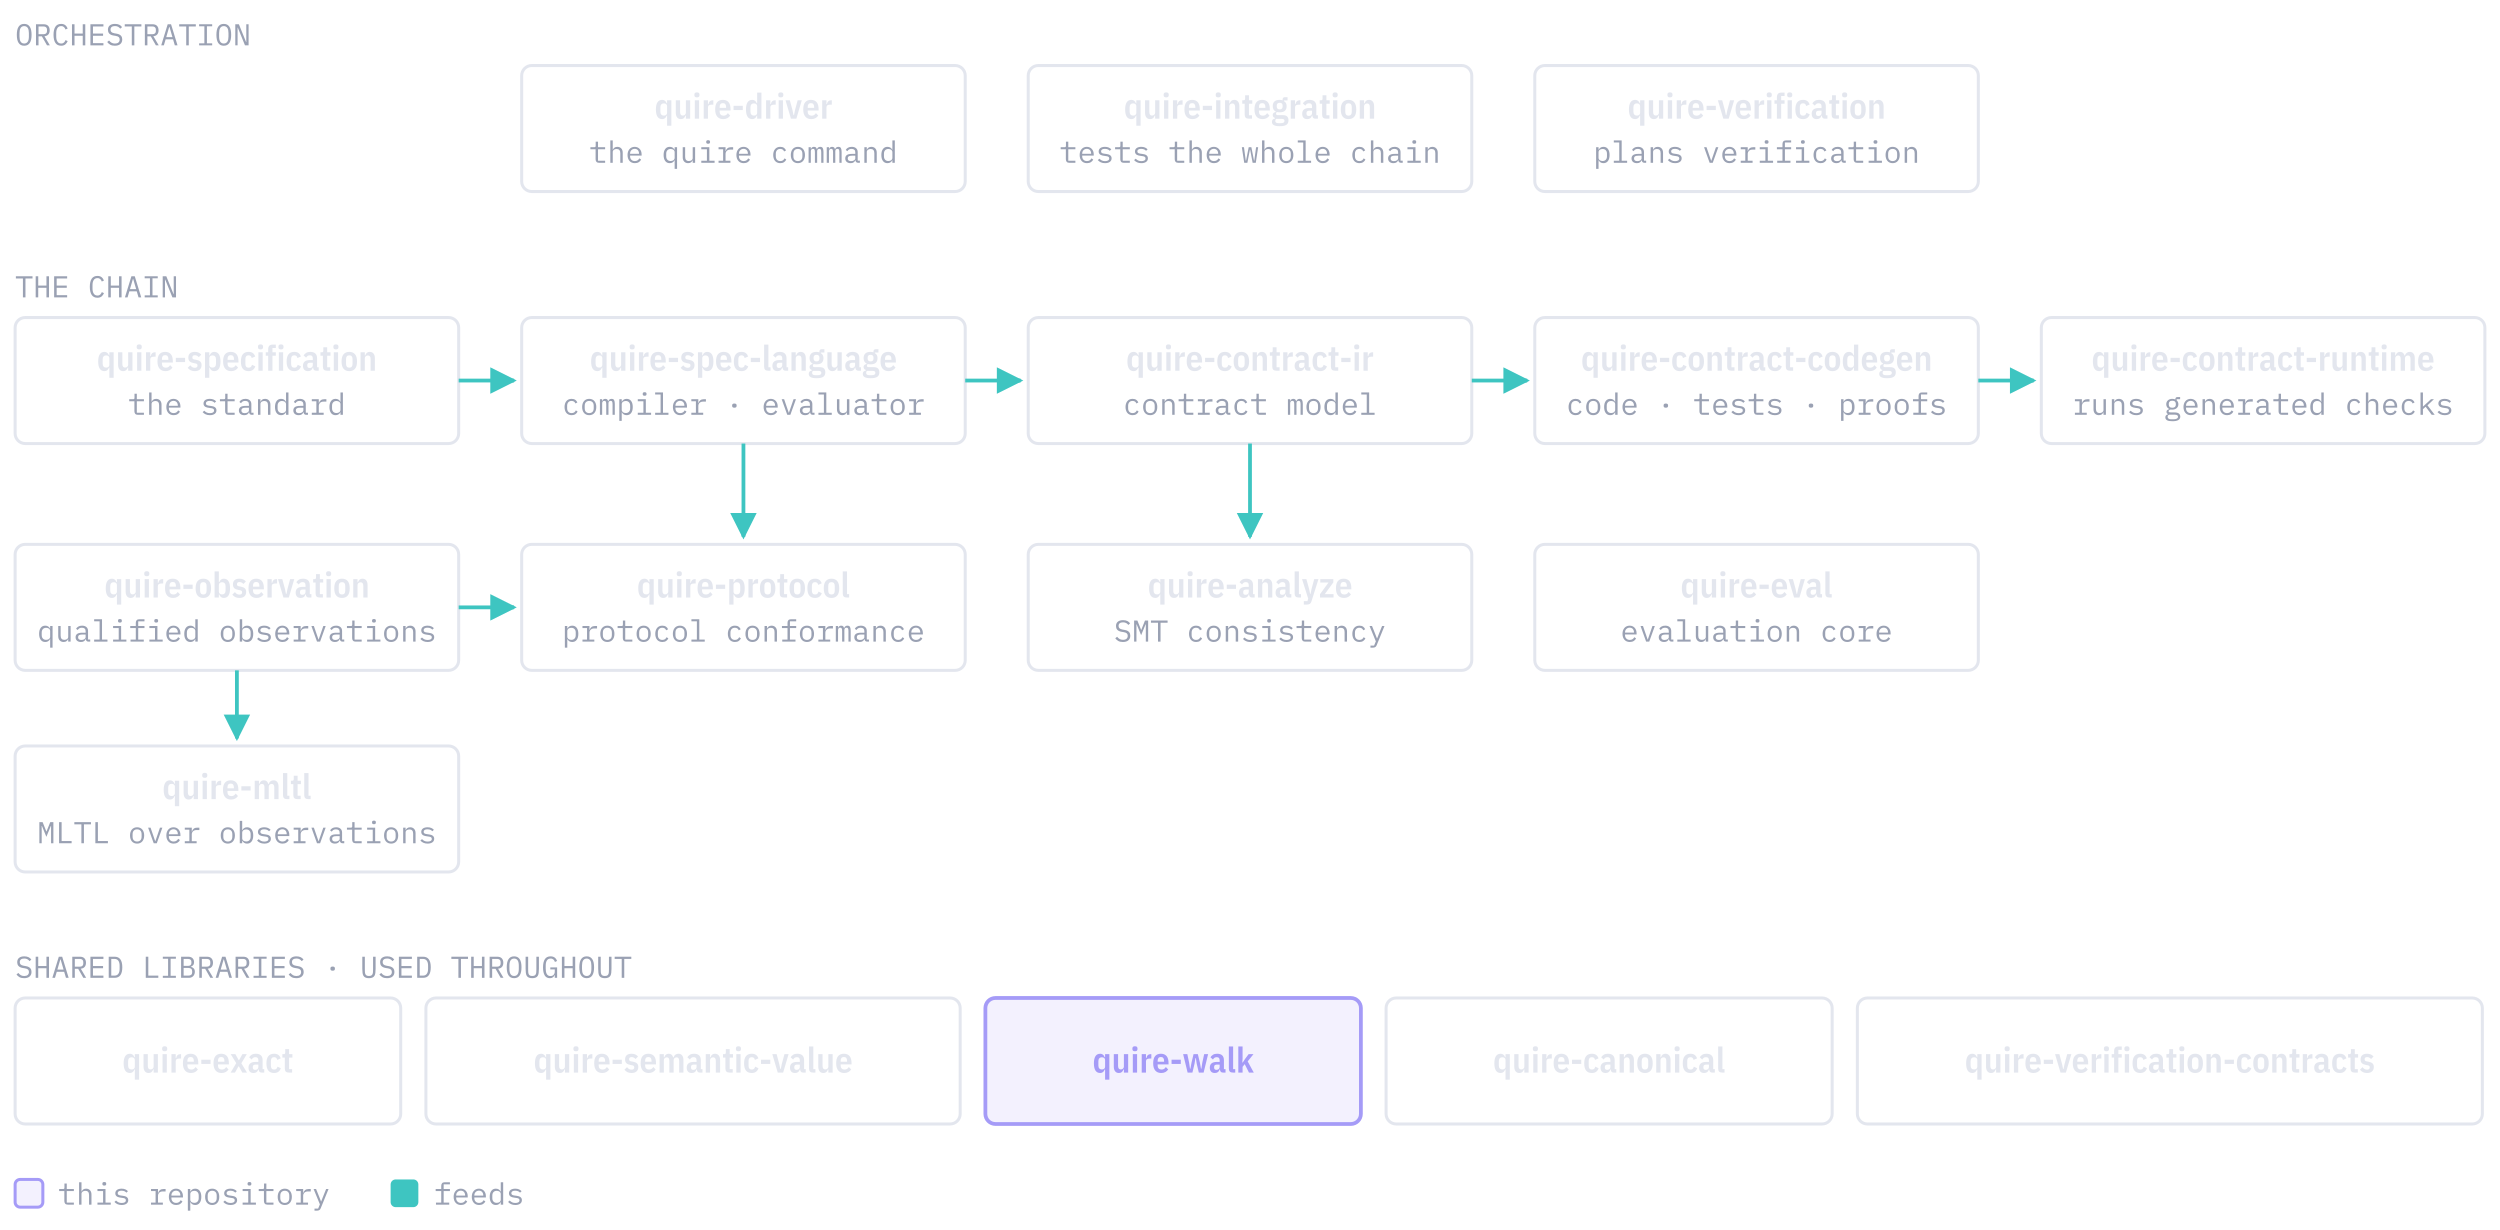
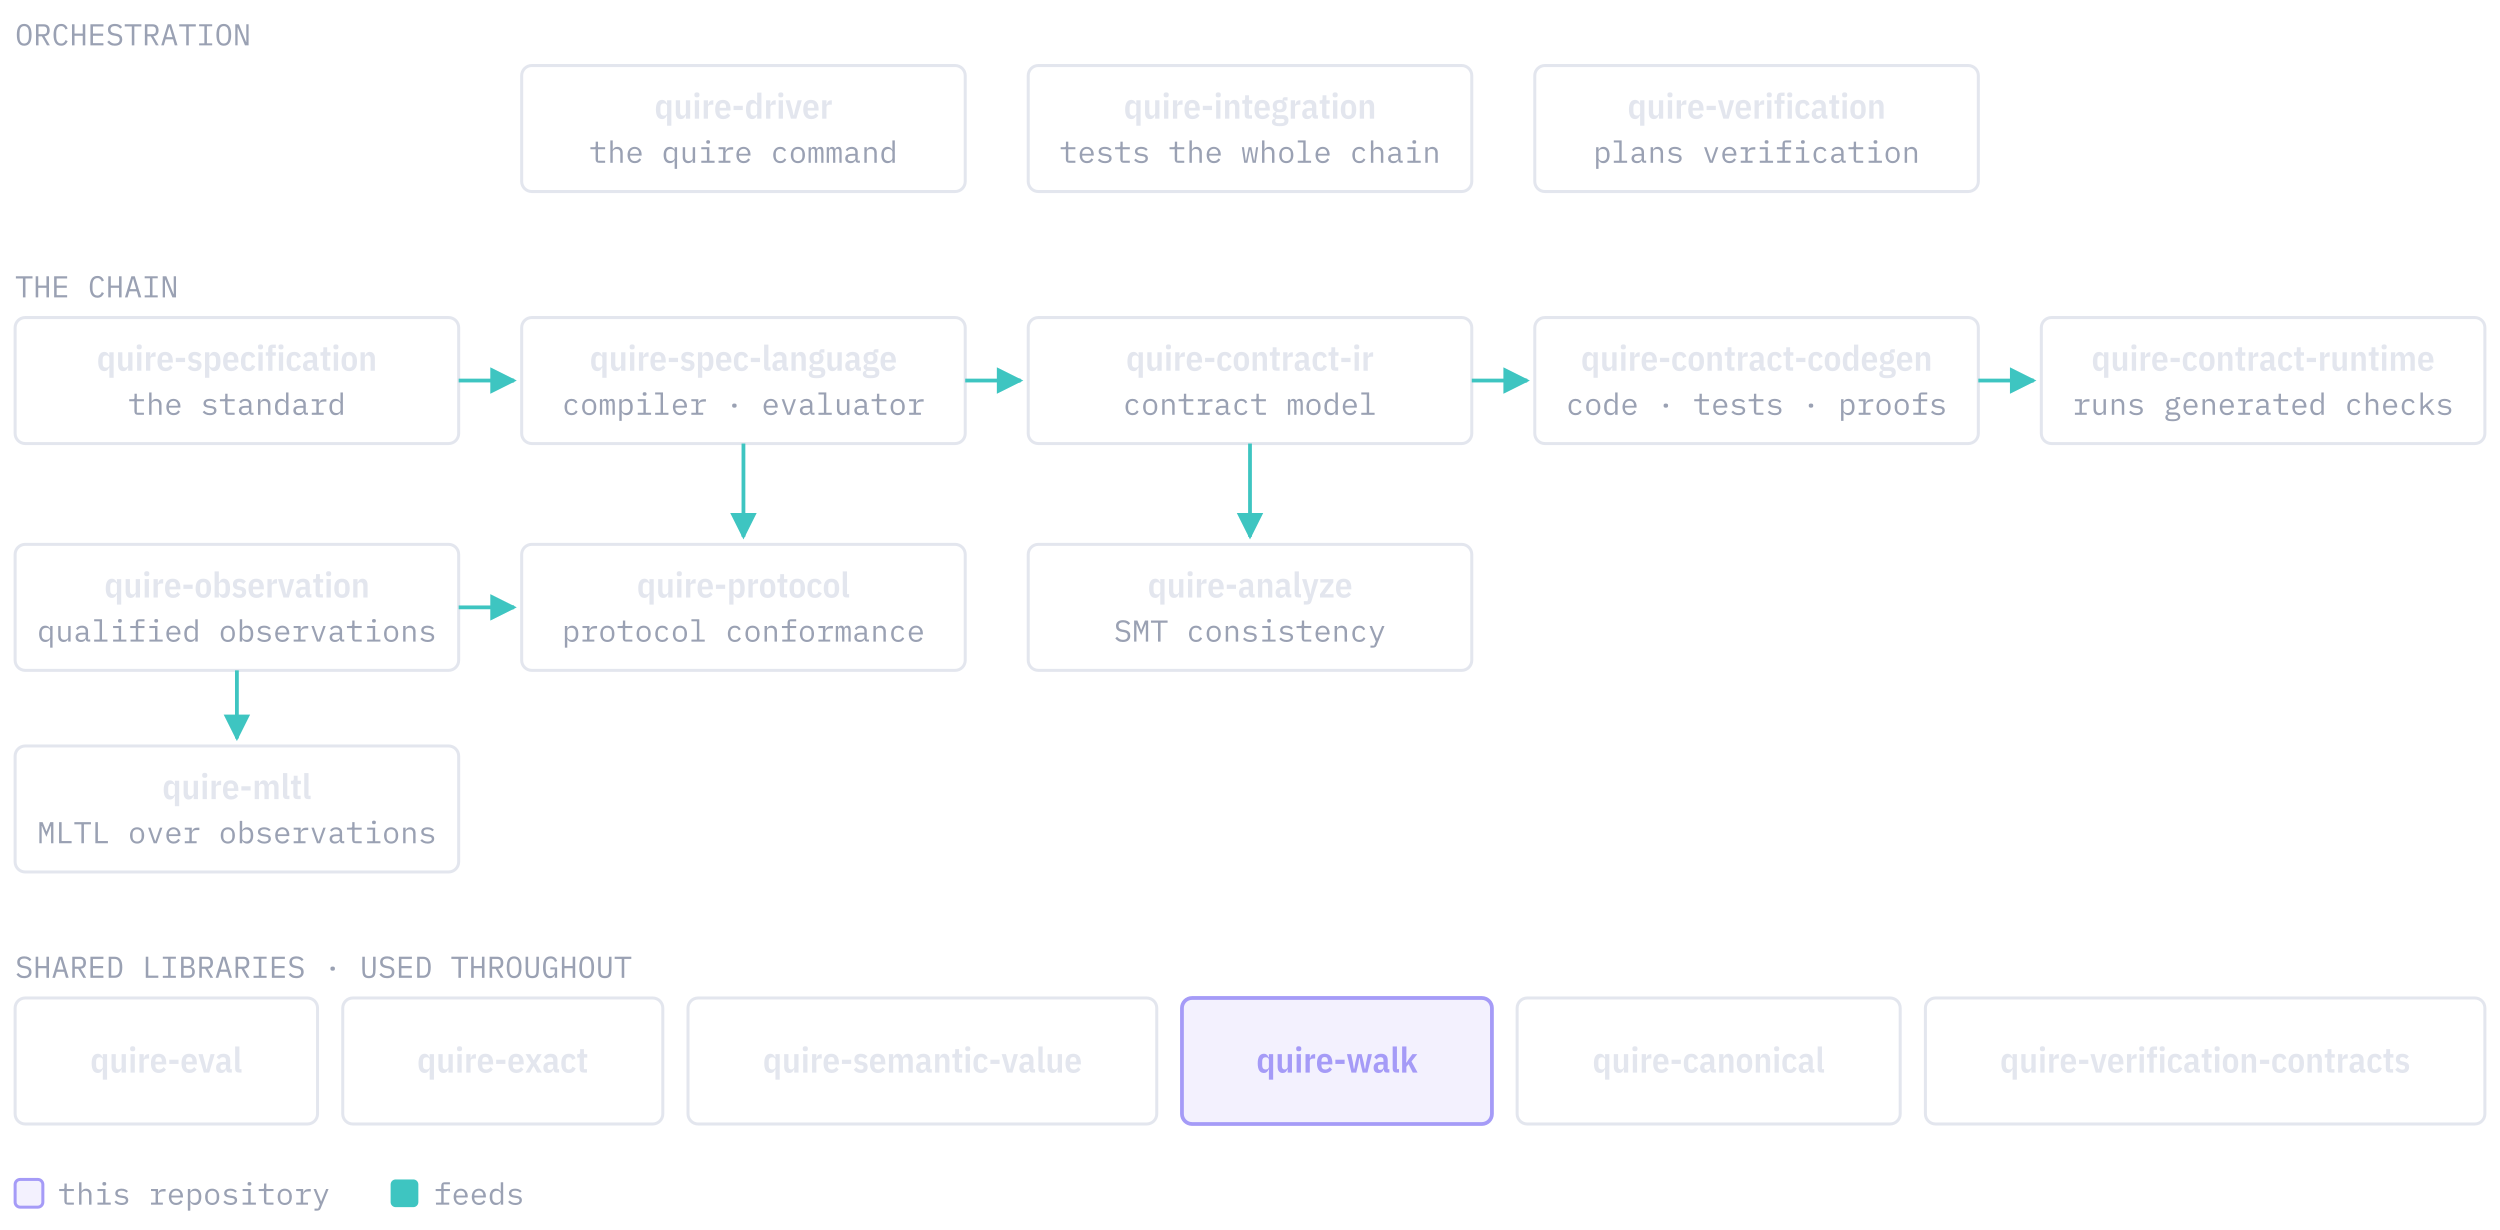
- <svg xmlns="http://www.w3.org/2000/svg" width="992" height="488" viewBox="-6 -6 992 488" role="img" aria-label="The Quire repositories. The main chain runs from the standard, quire-specification, to the compiler, quire-spec-language, then quire-contract-ir, quire-contract-codegen and quire-contract-runtime. quire-spec-language also feeds quire-protocol, and quire-contract-ir feeds quire-analyze. quire-observation feeds quire-protocol and quire-mltl. quire-eval is the evaluation core. Above the chain, quire-driver runs it, quire-integration tests it and quire-verification plans verification. Below it, shared libraries used throughout: quire-exact, quire-semantic-value, quire-walk, quire-canonical and quire-verification-contracts.">
+ <svg xmlns="http://www.w3.org/2000/svg" width="992" height="488" viewBox="-6 -6 992 488" role="img" aria-label="The Quire repositories. The main chain runs from the standard, quire-specification, to the compiler, quire-spec-language, then quire-contract-ir, quire-contract-codegen and quire-contract-runtime. quire-spec-language also feeds quire-protocol, and quire-contract-ir feeds quire-analyze. quire-observation feeds quire-protocol and quire-mltl. Above the chain, quire-driver runs it, quire-integration tests it and quire-verification plans verification. Below it, shared libraries used throughout: quire-eval, quire-exact, quire-semantic-value, quire-walk, quire-canonical and quire-verification-contracts.">
  <defs>
    <path id="mono_A" d="M481 0 422 199H177L118 0H31L245 698H356L570 0ZM304 609H295L197 272H402Z" />
    <path id="mono_B" d="M88 698H325Q415 698 466 649Q517 600 517 518Q517 455 486 419Q456 383 408 368V365Q467 351 505 312Q543 274 543 201Q543 159 529 122Q515 85 490 58Q464 31 430 16Q395 0 355 0H88ZM330 73Q388 73 421 99Q454 125 454 179V220Q454 273 421 300Q388 326 330 326H172V73ZM316 395Q369 395 399 418Q429 442 429 490V529Q429 577 399 601Q369 625 316 625H172V395Z" />
    <path id="mono_C" d="M323 -12Q195 -12 132 81Q70 174 70 349Q70 524 132 617Q195 710 323 710Q371 710 406 697Q441 684 466 662Q491 640 508 612Q525 585 538 557L466 524Q457 547 445 568Q433 588 416 604Q400 619 378 628Q355 637 323 637Q240 637 200 574Q159 511 159 406V292Q159 187 200 124Q240 61 323 61Q355 61 378 70Q400 79 416 94Q433 110 445 130Q457 151 466 174L538 141Q525 112 508 85Q491 58 466 36Q441 14 406 1Q371 -12 323 -12Z" />
    <path id="mono_D" d="M95 698H290Q418 698 481 610Q544 522 544 349Q544 176 481 88Q418 0 290 0H95ZM286 73Q370 73 412 131Q455 189 455 295V403Q455 509 412 567Q370 625 286 625H179V73Z" />
    <path id="mono_E" d="M90 0V698H520V625H174V390H508V317H174V73H520V0Z" />
    <path id="mono_G" d="M444 93H439Q430 73 418 54Q406 35 388 20Q369 6 343 -3Q317 -12 281 -12Q167 -12 112 80Q56 172 56 344Q56 524 117 617Q178 710 305 710Q354 710 390 697Q426 684 452 662Q477 640 494 612Q511 585 522 557L450 524Q441 547 430 568Q418 588 402 604Q385 619 362 628Q339 637 308 637Q224 637 184 574Q145 511 145 406V298Q145 245 153 202Q161 158 180 126Q198 94 228 76Q257 59 300 59Q368 59 406 100Q444 141 444 206V278H297V345H522V0H444Z" />
    <path id="mono_H" d="M436 317H164V0H80V698H164V390H436V698H520V0H436Z" />
    <path id="mono_I" d="M84 0V67H258V631H84V698H516V631H342V67H516V0Z" />
    <path id="mono_L" d="M120 0V698H204V73H535V0Z" />
    <path id="mono_M" d="M455 350V571H447L300 212L153 571H145V350V0H68V698H176L299 390H305L428 698H532V0H455Z" />
    <path id="mono_N" d="M163 588H156V0H80V698H199L437 110H444V698H520V0H401Z" />
    <path id="mono_O" d="M300 -12Q236 -12 190 12Q144 37 114 83Q84 129 70 196Q56 263 56 349Q56 434 70 502Q84 569 114 615Q144 661 190 686Q236 710 300 710Q364 710 410 686Q456 661 486 615Q516 569 530 502Q544 434 544 349Q544 263 530 196Q516 129 486 83Q456 37 410 12Q364 -12 300 -12ZM300 61Q342 61 371 78Q400 94 419 124Q438 154 446 196Q455 239 455 292V406Q455 458 446 501Q438 544 419 574Q400 604 371 620Q342 637 300 637Q258 637 229 620Q200 604 181 574Q162 544 154 501Q145 458 145 406V292Q145 239 154 196Q162 154 181 124Q200 94 229 78Q258 61 300 61Z" />
    <path id="mono_R" d="M174 0H90V698H344Q441 698 492 645Q543 592 543 497Q543 412 499 361Q455 310 371 302L549 0H455L285 298H174ZM342 369Q395 369 424 396Q454 422 454 471V523Q454 572 424 598Q395 625 342 625H174V369Z" />
    <path id="mono_S" d="M298 -12Q204 -12 144 22Q84 57 45 111L106 161Q147 110 192 85Q238 60 301 60Q377 60 417 95Q457 130 457 193Q457 244 428 272Q399 301 327 313L249 326Q198 335 164 353Q129 371 108 396Q87 422 78 452Q69 483 69 516Q69 612 132 661Q195 710 302 710Q386 710 444 682Q501 654 536 603L477 552Q448 590 407 614Q366 638 301 638Q230 638 192 608Q154 578 154 518Q154 471 182 442Q211 412 285 399L360 386Q411 377 446 359Q481 341 502 316Q524 291 533 260Q542 229 542 195Q542 98 478 43Q415 -12 298 -12Z" />
    <path id="mono_T" d="M342 625V0H258V625H25V698H575V625Z" />
    <path id="mono_U" d="M164 698V279Q164 228 167 188Q170 148 183 120Q196 91 224 76Q251 61 300 61Q349 61 376 76Q404 91 417 120Q430 148 433 188Q436 228 436 279V698H520V299Q520 221 512 163Q505 105 482 66Q458 27 414 8Q371 -12 300 -12Q229 -12 186 8Q142 27 118 66Q95 105 88 163Q80 221 80 299V698Z" />
    <path id="mono_a" d="M495 0Q448 0 428 24Q408 48 403 84H398Q381 39 344 14Q306 -12 243 -12Q162 -12 114 30Q66 72 66 145Q66 217 118 256Q171 295 288 295H398V346Q398 403 366 432Q334 460 275 460Q223 460 190 440Q157 419 137 384L83 424Q93 444 110 463Q127 482 152 496Q177 511 209 520Q241 528 280 528Q371 528 424 482Q478 436 478 354V70H550V0ZM257 55Q288 55 314 62Q339 70 358 82Q377 95 388 112Q398 130 398 150V235H288Q216 235 183 215Q150 195 150 157V136Q150 96 178 76Q207 55 257 55Z" />
    <path id="mono_b" d="M95 740H175V432H179Q229 528 338 528Q433 528 486 457Q540 386 540 258Q540 130 486 59Q433 -12 338 -12Q229 -12 179 84H175V0H95ZM307 59Q377 59 416 102Q454 144 454 214V302Q454 372 416 414Q377 457 307 457Q280 457 256 450Q232 443 214 430Q196 416 186 396Q175 377 175 351V165Q175 139 186 120Q196 100 214 86Q232 73 256 66Q280 59 307 59Z" />
    <path id="mono_c" d="M318 -12Q262 -12 218 8Q175 27 145 62Q115 97 100 147Q84 197 84 258Q84 319 100 369Q116 419 146 454Q176 490 219 509Q262 528 317 528Q392 528 439 495Q486 462 508 409L444 375Q430 415 398 437Q365 459 317 459Q282 459 254 448Q227 436 208 415Q189 394 180 365Q170 336 170 302V214Q170 180 180 151Q189 122 208 101Q227 80 255 68Q283 57 319 57Q371 57 405 81Q439 105 459 147L516 108Q493 56 444 22Q396 -12 318 -12Z" />
    <path id="mono_d" d="M425 84H421Q371 -12 262 -12Q167 -12 114 59Q60 130 60 258Q60 386 114 457Q167 528 262 528Q371 528 421 432H425V740H505V0H425ZM293 59Q320 59 344 66Q368 73 386 86Q404 100 414 120Q425 139 425 165V351Q425 377 414 396Q404 416 386 430Q368 443 344 450Q320 457 293 457Q223 457 184 414Q146 372 146 302V214Q146 144 184 102Q223 59 293 59Z" />
    <path id="mono_e" d="M309 -12Q253 -12 208 7Q164 26 132 62Q101 97 84 146Q67 196 67 257Q67 319 84 369Q102 419 133 454Q164 490 208 509Q251 528 304 528Q356 528 398 509Q441 490 471 456Q501 423 517 377Q533 331 533 276V238H151V214Q151 180 162 151Q173 122 194 101Q214 80 244 68Q273 57 309 57Q361 57 399 81Q437 105 457 147L516 107Q493 55 440 22Q386 -12 309 -12ZM304 462Q271 462 243 450Q215 438 194 417Q174 396 162 368Q151 339 151 305V298H447V309Q447 343 436 371Q426 399 408 420Q389 440 362 451Q336 462 304 462Z" />
    <path id="mono_f" d="M83 68H257V448H73V516H257V622Q257 674 284 707Q312 740 371 740H544V672H337V516H544V448H337V68H521V0H83Z" />
    <path id="mono_g" d="M561 -59Q561 -137 496 -174Q431 -212 301 -212Q176 -212 122 -179Q67 -146 67 -84Q67 -42 89 -19Q111 4 151 15V27Q129 38 117 55Q105 72 105 98Q105 138 132 158Q158 178 198 188V192Q150 213 124 254Q97 295 97 350Q97 389 111 422Q125 455 152 478Q178 502 215 515Q252 528 297 528Q355 528 399 507V516Q399 546 413 566Q427 586 461 586H556V516H440V481Q468 457 483 424Q498 391 498 350Q498 311 484 278Q469 245 443 222Q417 198 380 185Q342 172 297 172Q284 172 272 173Q260 174 248 176Q236 174 223 170Q210 165 199 158Q188 150 181 140Q174 130 174 117Q174 94 197 86Q220 79 257 79H371Q471 79 516 42Q561 4 561 -59ZM486 -63Q486 -32 461 -14Q436 5 374 5H195Q143 -16 143 -65Q143 -99 170 -124Q197 -148 260 -148H338Q408 -148 447 -126Q486 -105 486 -63ZM297 234Q357 234 386 262Q414 290 414 336V365Q414 411 386 438Q357 466 297 466Q237 466 209 438Q181 411 181 365V336Q181 290 209 262Q237 234 297 234Z" />
    <path id="mono_h" d="M98 740H178V432H182Q190 451 202 468Q214 486 232 499Q249 512 273 520Q297 528 329 528Q410 528 459 476Q508 425 508 331V0H428V317Q428 388 397 422Q366 457 306 457Q282 457 259 451Q236 445 218 433Q200 421 189 402Q178 383 178 358V0H98Z" />
    <path id="mono_i" d="M332 630Q297 630 283 644Q269 659 269 681V697Q269 719 283 734Q297 748 332 748Q367 748 381 734Q395 719 395 697V681Q395 659 381 644Q367 630 332 630ZM106 68H292V448H106V516H372V68H546V0H106Z" />
    <path id="mono_k" d="M105 740H185V273H189L279 358L451 516H549L335 314L574 0H475L274 268L185 187V0H105Z" />
    <path id="mono_l" d="M80 68H260V672H80V740H340V68H520V0H80Z" />
    <path id="mono_m" d="M54 0V516H128V456H132Q144 486 166 507Q188 528 231 528Q276 528 298 506Q320 483 325 447H328Q342 482 368 505Q394 528 440 528Q503 528 524 484Q546 440 546 358V0H472V345Q472 411 458 436Q445 462 409 462Q377 462 357 442Q337 421 337 379V0H263V345Q263 411 250 436Q236 462 201 462Q169 462 148 442Q128 421 128 379V0Z" />
    <path id="mono_n" d="M98 0V516H178V432H182Q190 451 202 468Q214 486 232 499Q249 512 273 520Q297 528 329 528Q410 528 459 476Q508 425 508 331V0H428V317Q428 388 397 422Q366 457 306 457Q282 457 259 451Q236 445 218 433Q200 421 189 402Q178 383 178 358V0Z" />
    <path id="mono_o" d="M300 -12Q246 -12 202 7Q159 26 128 62Q98 97 82 146Q66 196 66 258Q66 319 82 369Q98 419 128 454Q159 490 202 509Q246 528 300 528Q354 528 398 509Q441 490 472 454Q502 419 518 369Q534 319 534 258Q534 196 518 146Q502 97 472 62Q441 26 398 7Q354 -12 300 -12ZM300 57Q367 57 408 97Q449 137 449 221V295Q449 379 408 419Q367 459 300 459Q233 459 192 419Q151 379 151 295V221Q151 137 192 97Q233 57 300 57Z" />
    <path id="mono_p" d="M95 516H175V432H179Q229 528 338 528Q433 528 486 457Q540 386 540 258Q540 130 486 59Q433 -12 338 -12Q229 -12 179 84H175V-200H95ZM307 59Q377 59 416 102Q454 144 454 214V302Q454 372 416 414Q377 457 307 457Q280 457 256 450Q232 443 214 430Q196 416 186 396Q175 377 175 351V165Q175 139 186 120Q196 100 214 86Q232 73 256 66Q280 59 307 59Z" />
    <path id="mono_periodcentered" d="M300 235Q259 235 242 252Q226 269 226 295V313Q226 339 242 356Q259 373 300 373Q341 373 358 356Q374 339 374 313V295Q374 269 358 252Q341 235 300 235Z" />
    <path id="mono_q" d="M425 84H421Q371 -12 262 -12Q167 -12 114 59Q60 130 60 258Q60 386 114 457Q167 528 262 528Q371 528 421 432H425V516H505V-200H425ZM293 59Q320 59 344 66Q368 73 386 86Q404 100 414 120Q425 139 425 165V351Q425 377 414 396Q404 416 386 430Q368 443 344 450Q320 457 293 457Q223 457 184 414Q146 372 146 302V214Q146 144 184 102Q223 59 293 59Z" />
    <path id="mono_r" d="M77 68H228V448H77V516H308V386H313Q329 447 374 482Q418 516 487 516H559V436H462Q393 436 350 396Q308 356 308 291V68H469V0H77Z" />
    <path id="mono_s" d="M306 -12Q225 -12 166 16Q108 43 67 89L121 136Q158 97 202 76Q246 55 308 55Q368 55 406 76Q445 98 445 144Q445 164 438 178Q430 191 417 199Q404 207 388 212Q372 216 354 219L273 231Q246 235 214 242Q183 249 157 264Q131 280 114 306Q96 332 96 374Q96 413 112 442Q127 470 155 490Q183 509 221 518Q259 528 304 528Q374 528 426 506Q477 484 514 445L462 396Q453 407 440 418Q426 430 406 440Q387 449 361 455Q335 461 301 461Q240 461 208 440Q175 419 175 379Q175 359 182 346Q190 332 203 324Q216 316 232 312Q249 307 266 304L347 292Q375 288 406 281Q437 274 463 258Q489 243 506 217Q524 191 524 149Q524 72 464 30Q405 -12 306 -12Z" />
    <path id="mono_t" d="M325 0Q266 0 238 33Q211 66 211 118V448H39V516H167Q193 516 204 526Q214 537 214 563V698H291V516H526V448H291V68H526V0Z" />
    <path id="mono_u" d="M422 84H418Q410 65 398 48Q386 30 368 17Q351 4 327 -4Q303 -12 271 -12Q190 -12 141 40Q92 91 92 185V516H172V199Q172 128 203 94Q234 59 294 59Q318 59 341 65Q364 71 382 83Q400 95 411 114Q422 132 422 158V516H502V0H422Z" />
    <path id="mono_v" d="M249 0 64 516H145L219 300L299 67H303L383 300L457 516H536L351 0Z" />
    <path id="mono_w" d="M30 516H101L160 70H169L257 516H345L433 70H442L501 516H570L491 0H387L305 432H297L213 0H109Z" />
    <path id="mono_y" d="M467 516H547L291 -113Q282 -135 271 -152Q260 -168 245 -178Q230 -189 209 -194Q188 -200 159 -200H83V-132H203L261 10L53 516H135L222 300L299 104H303L380 300Z" />
    <path id="title_a" d="M406 0Q325 0 321 89H309Q299 41 264 14Q229 -12 177 -12Q105 -12 69 28Q33 68 33 140Q33 222 84 262Q135 302 231 302H312V347Q312 393 292 415Q273 437 228 437Q191 437 166 420Q141 402 122 370L51 434Q80 479 124 506Q169 534 238 534Q433 534 433 350V97H479V0ZM223 77Q260 77 286 98Q312 120 312 158V227H239Q155 227 155 162V140Q155 107 173 92Q191 77 223 77Z" />
    <path id="title_b" d="M66 740H187V436H201Q212 480 246 507Q279 534 324 534Q416 534 460 464Q504 395 504 261Q504 127 460 58Q416 -12 324 -12Q279 -12 246 15Q212 42 201 86H187V0H66ZM278 88Q325 88 351 117Q377 146 377 199V323Q377 376 351 405Q325 434 278 434Q237 434 212 414Q187 393 187 356V166Q187 129 212 108Q237 88 278 88Z" />
    <path id="title_c" d="M251 -12Q145 -12 90 54Q34 120 34 261Q34 402 90 468Q145 534 251 534Q328 534 374 499Q419 464 439 403L340 359Q332 397 312 416Q291 436 251 436Q161 436 161 328V194Q161 86 251 86Q293 86 315 106Q337 126 348 168L442 123Q396 -12 251 -12Z" />
    <path id="title_d" d="M357 86H343Q332 42 298 15Q265 -12 220 -12Q128 -12 84 58Q40 127 40 261Q40 395 84 464Q128 534 220 534Q265 534 298 507Q332 480 343 436H357V740H478V0H357ZM266 88Q307 88 332 108Q357 129 357 166V356Q357 393 332 414Q307 434 266 434Q219 434 193 405Q167 376 167 323V199Q167 146 193 117Q219 88 266 88Z" />
    <path id="title_e" d="M263 -12Q212 -12 170 4Q127 21 97 54Q67 88 50 140Q34 191 34 261Q34 402 90 468Q147 534 252 534Q357 534 414 468Q470 402 470 261V232H161V198Q161 146 190 116Q219 86 270 86Q313 86 342 104Q372 123 393 158L459 89Q430 43 381 16Q332 -12 263 -12ZM252 441Q161 441 161 333V307H343V333Q343 441 252 441Z" />
    <path id="title_f" d="M91 425H22V522H91V603Q91 674 122 707Q154 740 220 740H308V643H212V522H308V425H212V0H91Z" />
    <path id="title_g" d="M493 -46Q493 -87 480 -118Q468 -149 439 -170Q410 -191 362 -202Q314 -212 244 -212Q182 -212 140 -204Q98 -195 72 -179Q46 -163 35 -140Q24 -117 24 -88Q24 -48 46 -25Q68 -2 109 4V23Q77 31 62 53Q46 75 46 107Q46 139 68 160Q90 182 132 190V203Q47 245 47 357Q47 442 95 488Q143 534 244 534Q289 534 326 520V539Q326 610 394 610H467V516H366V496Q403 478 422 442Q441 407 441 357Q441 272 394 226Q346 181 244 181Q203 181 168 189Q154 183 147 170Q140 157 140 141Q140 121 153 111Q166 101 196 101H329Q418 101 456 63Q493 25 493 -46ZM380 -60Q380 -33 362 -19Q344 -5 302 -5H141Q119 -24 119 -61Q119 -93 140 -110Q162 -127 216 -127H275Q332 -127 356 -110Q380 -94 380 -60ZM244 264Q327 264 327 346V369Q327 451 244 451Q161 451 161 369V346Q161 264 244 264Z" />
    <path id="title_hyphen" d="M50 245V365H312V245Z" />
    <path id="title_i" d="M126 604Q88 604 71 620Q54 637 54 665V685Q54 713 71 730Q88 746 126 746Q164 746 181 730Q198 713 198 685V665Q198 637 181 620Q164 604 126 604ZM66 522H187V0H66Z" />
    <path id="title_k" d="M66 740H187V395L179 287H193L254 383L358 522H495L332 317L504 0H368L248 239L187 163V0H66Z" />
    <path id="title_l" d="M184 0Q121 0 94 28Q66 56 66 116V740H187V97H247V0Z" />
    <path id="title_m" d="M66 0V522H187V435H201Q232 534 324 534Q422 534 451 431H463Q480 484 516 509Q551 534 602 534Q668 534 705 486Q742 439 742 351V0H621V330Q621 432 548 432Q513 432 488 410Q464 389 464 350V0H343V330Q343 384 325 408Q307 432 271 432Q236 432 212 410Q187 389 187 350V0Z" />
    <path id="title_n" d="M66 0V522H187V435H201Q232 534 326 534Q396 534 434 486Q472 439 472 351V0H351V330Q351 432 275 432Q238 432 212 410Q187 389 187 350V0Z" />
    <path id="title_o" d="M253 -12Q149 -12 92 54Q34 120 34 261Q34 402 92 468Q149 534 253 534Q357 534 414 468Q472 402 472 261Q472 120 414 54Q357 -12 253 -12ZM253 86Q345 86 345 194V328Q345 436 253 436Q161 436 161 328V194Q161 86 253 86Z" />
    <path id="title_p" d="M66 522H187V436H201Q212 480 246 507Q279 534 324 534Q416 534 460 464Q504 395 504 261Q504 127 460 58Q416 -12 324 -12Q279 -12 246 15Q212 42 201 86H187V-200H66ZM278 88Q325 88 351 117Q377 146 377 199V323Q377 376 351 405Q325 434 278 434Q237 434 212 414Q187 393 187 356V166Q187 129 212 108Q237 88 278 88Z" />
    <path id="title_q" d="M357 86H343Q332 42 298 15Q265 -12 220 -12Q128 -12 84 58Q40 127 40 261Q40 395 84 464Q128 534 220 534Q265 534 298 507Q332 480 343 436H357V522H478V-200H357ZM266 88Q307 88 332 108Q357 129 357 166V356Q357 393 332 414Q307 434 266 434Q219 434 193 405Q167 376 167 323V199Q167 146 193 117Q219 88 266 88Z" />
    <path id="title_r" d="M66 0V522H187V415H201Q210 467 238 494Q267 522 313 522H339V398H299Q242 398 214 380Q187 362 187 317V0Z" />
    <path id="title_s" d="M224 -12Q159 -12 110 12Q61 35 24 82L98 154Q123 119 154 101Q185 83 226 83Q302 83 302 147Q302 172 290 186Q277 201 247 206L198 215Q116 230 79 266Q42 302 42 371Q42 453 90 494Q138 534 226 534Q287 534 332 514Q376 494 409 455L338 384Q318 409 290 424Q261 439 226 439Q156 439 156 376Q156 350 170 336Q184 323 214 318L264 309Q346 294 382 258Q417 223 417 159Q417 78 367 33Q317 -12 224 -12Z" />
    <path id="title_t" d="M210 0Q147 0 119 28Q91 56 91 117V425H22V522H58Q84 522 94 534Q103 546 103 572V664H212V522H306V425H212V97H298V0Z" />
    <path id="title_u" d="M346 88H332Q302 -12 205 -12Q135 -12 98 36Q60 83 60 172V522H181V192Q181 89 257 89Q294 89 320 111Q346 133 346 172V522H467V0H346Z" />
    <path id="title_v" d="M162 0 8 522H130L205 244L234 103H248L277 244L352 522H469L315 0Z" />
    <path id="title_w" d="M16 522H135L186 278L211 110H223L253 278L311 522H433L492 278L522 110H534L559 278L612 522H724L597 0H461L400 254L377 409H364L340 254L279 0H143Z" />
    <path id="title_x" d="M15 0 173 267 17 522H149L242 354H255L348 522H472L318 264L478 0H345L249 176H236L138 0Z" />
    <path id="title_y" d="M353 522H474L275 -109Q258 -162 227 -181Q196 -200 140 -200H58V-103H161L182 -29L8 522H131L209 240L237 103H249L277 241Z" />
    <path id="title_z" d="M34 0V95L275 425H42V522H412V428L170 97H418V0Z" />
    <marker id="ah-model" viewBox="0 0 10 10" refX="9" refY="5" markerWidth="7" markerHeight="7" orient="auto-start-reverse">
      <path d="M0,0 L10,5 L0,10 z" fill="#3ec5c1" />
    </marker>
  </defs>
  <rect x="201" y="20" width="176" height="50" rx="4" stroke="#e3e6ee" stroke-width="1.2" fill="none" />
  <g fill="#e3e6ee" transform="translate(253.7,41.1) scale(0.014,-0.014)">
    <use href="#title_q" x="0" />
    <use href="#title_u" x="544" />
    <use href="#title_i" x="1077" />
    <use href="#title_r" x="1329" />
    <use href="#title_e" x="1686" />
    <use href="#title_hyphen" x="2191" />
    <use href="#title_d" x="2553" />
    <use href="#title_r" x="3097" />
    <use href="#title_i" x="3454" />
    <use href="#title_v" x="3706" />
    <use href="#title_e" x="4182" />
    <use href="#title_r" x="4687" />
  </g>
  <g fill="#9aa1b3" transform="translate(227.8,58.6) scale(0.012,-0.012)">
    <use href="#mono_t" x="0" />
    <use href="#mono_h" x="600" />
    <use href="#mono_e" x="1200" />
    <use href="#mono_q" x="2400" />
    <use href="#mono_u" x="3000" />
    <use href="#mono_i" x="3600" />
    <use href="#mono_r" x="4200" />
    <use href="#mono_e" x="4800" />
    <use href="#mono_c" x="6000" />
    <use href="#mono_o" x="6600" />
    <use href="#mono_m" x="7200" />
    <use href="#mono_m" x="7800" />
    <use href="#mono_a" x="8400" />
    <use href="#mono_n" x="9000" />
    <use href="#mono_d" x="9600" />
  </g>
  <rect x="402" y="20" width="176" height="50" rx="4" stroke="#e3e6ee" stroke-width="1.2" fill="none" />
  <g fill="#e3e6ee" transform="translate(439.9,41.1) scale(0.014,-0.014)">
    <use href="#title_q" x="0" />
    <use href="#title_u" x="544" />
    <use href="#title_i" x="1077" />
    <use href="#title_r" x="1329" />
    <use href="#title_e" x="1686" />
    <use href="#title_hyphen" x="2191" />
    <use href="#title_i" x="2553" />
    <use href="#title_n" x="2805" />
    <use href="#title_t" x="3337" />
    <use href="#title_e" x="3671" />
    <use href="#title_g" x="4176" />
    <use href="#title_r" x="4668" />
    <use href="#title_a" x="5025" />
    <use href="#title_t" x="5532" />
    <use href="#title_i" x="5866" />
    <use href="#title_o" x="6118" />
    <use href="#title_n" x="6624" />
  </g>
  <g fill="#9aa1b3" transform="translate(414.4,58.6) scale(0.012,-0.012)">
    <use href="#mono_t" x="0" />
    <use href="#mono_e" x="600" />
    <use href="#mono_s" x="1200" />
    <use href="#mono_t" x="1800" />
    <use href="#mono_s" x="2400" />
    <use href="#mono_t" x="3600" />
    <use href="#mono_h" x="4200" />
    <use href="#mono_e" x="4800" />
    <use href="#mono_w" x="6000" />
    <use href="#mono_h" x="6600" />
    <use href="#mono_o" x="7200" />
    <use href="#mono_l" x="7800" />
    <use href="#mono_e" x="8400" />
    <use href="#mono_c" x="9600" />
    <use href="#mono_h" x="10200" />
    <use href="#mono_a" x="10800" />
    <use href="#mono_i" x="11400" />
    <use href="#mono_n" x="12000" />
  </g>
  <rect x="603" y="20" width="176" height="50" rx="4" stroke="#e3e6ee" stroke-width="1.2" fill="none" />
  <g fill="#e3e6ee" transform="translate(639.8,41.1) scale(0.014,-0.014)">
    <use href="#title_q" x="0" />
    <use href="#title_u" x="544" />
    <use href="#title_i" x="1077" />
    <use href="#title_r" x="1329" />
    <use href="#title_e" x="1686" />
    <use href="#title_hyphen" x="2191" />
    <use href="#title_v" x="2553" />
    <use href="#title_e" x="3029" />
    <use href="#title_r" x="3534" />
    <use href="#title_i" x="3891" />
    <use href="#title_f" x="4143" />
    <use href="#title_i" x="4471" />
    <use href="#title_c" x="4723" />
    <use href="#title_a" x="5187" />
    <use href="#title_t" x="5694" />
    <use href="#title_i" x="6028" />
    <use href="#title_o" x="6280" />
    <use href="#title_n" x="6786" />
  </g>
  <g fill="#9aa1b3" transform="translate(626.2,58.6) scale(0.012,-0.012)">
    <use href="#mono_p" x="0" />
    <use href="#mono_l" x="600" />
    <use href="#mono_a" x="1200" />
    <use href="#mono_n" x="1800" />
    <use href="#mono_s" x="2400" />
    <use href="#mono_v" x="3600" />
    <use href="#mono_e" x="4200" />
    <use href="#mono_r" x="4800" />
    <use href="#mono_i" x="5400" />
    <use href="#mono_f" x="6000" />
    <use href="#mono_i" x="6600" />
    <use href="#mono_c" x="7200" />
    <use href="#mono_a" x="7800" />
    <use href="#mono_t" x="8400" />
    <use href="#mono_i" x="9000" />
    <use href="#mono_o" x="9600" />
    <use href="#mono_n" x="10200" />
  </g>
  <rect x="0" y="120" width="176" height="50" rx="4" stroke="#e3e6ee" stroke-width="1.2" fill="none" />
  <g fill="#e3e6ee" transform="translate(32.4,141.1) scale(0.014,-0.014)">
    <use href="#title_q" x="0" />
    <use href="#title_u" x="544" />
    <use href="#title_i" x="1077" />
    <use href="#title_r" x="1329" />
    <use href="#title_e" x="1686" />
    <use href="#title_hyphen" x="2191" />
    <use href="#title_s" x="2553" />
    <use href="#title_p" x="3002" />
    <use href="#title_e" x="3546" />
    <use href="#title_c" x="4051" />
    <use href="#title_i" x="4515" />
    <use href="#title_f" x="4767" />
    <use href="#title_i" x="5095" />
    <use href="#title_c" x="5347" />
    <use href="#title_a" x="5811" />
    <use href="#title_t" x="6318" />
    <use href="#title_i" x="6652" />
    <use href="#title_o" x="6904" />
    <use href="#title_n" x="7410" />
  </g>
  <g fill="#9aa1b3" transform="translate(44.8,158.6) scale(0.012,-0.012)">
    <use href="#mono_t" x="0" />
    <use href="#mono_h" x="600" />
    <use href="#mono_e" x="1200" />
    <use href="#mono_s" x="2400" />
    <use href="#mono_t" x="3000" />
    <use href="#mono_a" x="3600" />
    <use href="#mono_n" x="4200" />
    <use href="#mono_d" x="4800" />
    <use href="#mono_a" x="5400" />
    <use href="#mono_r" x="6000" />
    <use href="#mono_d" x="6600" />
  </g>
  <rect x="201" y="120" width="176" height="50" rx="4" stroke="#e3e6ee" stroke-width="1.2" fill="none" />
  <g fill="#e3e6ee" transform="translate(228,141.1) scale(0.014,-0.014)">
    <use href="#title_q" x="0" />
    <use href="#title_u" x="544" />
    <use href="#title_i" x="1077" />
    <use href="#title_r" x="1329" />
    <use href="#title_e" x="1686" />
    <use href="#title_hyphen" x="2191" />
    <use href="#title_s" x="2553" />
    <use href="#title_p" x="3002" />
    <use href="#title_e" x="3546" />
    <use href="#title_c" x="4051" />
    <use href="#title_hyphen" x="4515" />
    <use href="#title_l" x="4877" />
    <use href="#title_a" x="5145" />
    <use href="#title_n" x="5652" />
    <use href="#title_g" x="6184" />
    <use href="#title_u" x="6676" />
    <use href="#title_a" x="7209" />
    <use href="#title_g" x="7716" />
    <use href="#title_e" x="8208" />
  </g>
  <g fill="#9aa1b3" transform="translate(217,158.6) scale(0.012,-0.012)">
    <use href="#mono_c" x="0" />
    <use href="#mono_o" x="600" />
    <use href="#mono_m" x="1200" />
    <use href="#mono_p" x="1800" />
    <use href="#mono_i" x="2400" />
    <use href="#mono_l" x="3000" />
    <use href="#mono_e" x="3600" />
    <use href="#mono_r" x="4200" />
    <use href="#mono_periodcentered" x="5400" />
    <use href="#mono_e" x="6600" />
    <use href="#mono_v" x="7200" />
    <use href="#mono_a" x="7800" />
    <use href="#mono_l" x="8400" />
    <use href="#mono_u" x="9000" />
    <use href="#mono_a" x="9600" />
    <use href="#mono_t" x="10200" />
    <use href="#mono_o" x="10800" />
    <use href="#mono_r" x="11400" />
  </g>
  <rect x="402" y="120" width="176" height="50" rx="4" stroke="#e3e6ee" stroke-width="1.2" fill="none" />
  <g fill="#e3e6ee" transform="translate(440.8,141.1) scale(0.014,-0.014)">
    <use href="#title_q" x="0" />
    <use href="#title_u" x="544" />
    <use href="#title_i" x="1077" />
    <use href="#title_r" x="1329" />
    <use href="#title_e" x="1686" />
    <use href="#title_hyphen" x="2191" />
    <use href="#title_c" x="2553" />
    <use href="#title_o" x="3017" />
    <use href="#title_n" x="3523" />
    <use href="#title_t" x="4055" />
    <use href="#title_r" x="4389" />
    <use href="#title_a" x="4746" />
    <use href="#title_c" x="5253" />
    <use href="#title_t" x="5717" />
    <use href="#title_hyphen" x="6051" />
    <use href="#title_i" x="6413" />
    <use href="#title_r" x="6665" />
  </g>
  <g fill="#9aa1b3" transform="translate(439.6,158.6) scale(0.012,-0.012)">
    <use href="#mono_c" x="0" />
    <use href="#mono_o" x="600" />
    <use href="#mono_n" x="1200" />
    <use href="#mono_t" x="1800" />
    <use href="#mono_r" x="2400" />
    <use href="#mono_a" x="3000" />
    <use href="#mono_c" x="3600" />
    <use href="#mono_t" x="4200" />
    <use href="#mono_m" x="5400" />
    <use href="#mono_o" x="6000" />
    <use href="#mono_d" x="6600" />
    <use href="#mono_e" x="7200" />
    <use href="#mono_l" x="7800" />
  </g>
  <rect x="603" y="120" width="176" height="50" rx="4" stroke="#e3e6ee" stroke-width="1.2" fill="none" />
  <g fill="#e3e6ee" transform="translate(621.3,141.1) scale(0.014,-0.014)">
    <use href="#title_q" x="0" />
    <use href="#title_u" x="544" />
    <use href="#title_i" x="1077" />
    <use href="#title_r" x="1329" />
    <use href="#title_e" x="1686" />
    <use href="#title_hyphen" x="2191" />
    <use href="#title_c" x="2553" />
    <use href="#title_o" x="3017" />
    <use href="#title_n" x="3523" />
    <use href="#title_t" x="4055" />
    <use href="#title_r" x="4389" />
    <use href="#title_a" x="4746" />
    <use href="#title_c" x="5253" />
    <use href="#title_t" x="5717" />
    <use href="#title_hyphen" x="6051" />
    <use href="#title_c" x="6413" />
    <use href="#title_o" x="6877" />
    <use href="#title_d" x="7383" />
    <use href="#title_e" x="7927" />
    <use href="#title_g" x="8432" />
    <use href="#title_e" x="8924" />
    <use href="#title_n" x="9429" />
  </g>
  <g fill="#9aa1b3" transform="translate(615.4,158.6) scale(0.012,-0.012)">
    <use href="#mono_c" x="0" />
    <use href="#mono_o" x="600" />
    <use href="#mono_d" x="1200" />
    <use href="#mono_e" x="1800" />
    <use href="#mono_periodcentered" x="3000" />
    <use href="#mono_t" x="4200" />
    <use href="#mono_e" x="4800" />
    <use href="#mono_s" x="5400" />
    <use href="#mono_t" x="6000" />
    <use href="#mono_s" x="6600" />
    <use href="#mono_periodcentered" x="7800" />
    <use href="#mono_p" x="9000" />
    <use href="#mono_r" x="9600" />
    <use href="#mono_o" x="10200" />
    <use href="#mono_o" x="10800" />
    <use href="#mono_f" x="11400" />
    <use href="#mono_s" x="12000" />
  </g>
  <rect x="804" y="120" width="176" height="50" rx="4" stroke="#e3e6ee" stroke-width="1.2" fill="none" />
  <g fill="#e3e6ee" transform="translate(823.9,141.1) scale(0.014,-0.014)">
    <use href="#title_q" x="0" />
    <use href="#title_u" x="544" />
    <use href="#title_i" x="1077" />
    <use href="#title_r" x="1329" />
    <use href="#title_e" x="1686" />
    <use href="#title_hyphen" x="2191" />
    <use href="#title_c" x="2553" />
    <use href="#title_o" x="3017" />
    <use href="#title_n" x="3523" />
    <use href="#title_t" x="4055" />
    <use href="#title_r" x="4389" />
    <use href="#title_a" x="4746" />
    <use href="#title_c" x="5253" />
    <use href="#title_t" x="5717" />
    <use href="#title_hyphen" x="6051" />
    <use href="#title_r" x="6413" />
    <use href="#title_u" x="6770" />
    <use href="#title_n" x="7303" />
    <use href="#title_t" x="7835" />
    <use href="#title_i" x="8169" />
    <use href="#title_m" x="8421" />
    <use href="#title_e" x="9223" />
  </g>
  <g fill="#9aa1b3" transform="translate(816.4,158.6) scale(0.012,-0.012)">
    <use href="#mono_r" x="0" />
    <use href="#mono_u" x="600" />
    <use href="#mono_n" x="1200" />
    <use href="#mono_s" x="1800" />
    <use href="#mono_g" x="3000" />
    <use href="#mono_e" x="3600" />
    <use href="#mono_n" x="4200" />
    <use href="#mono_e" x="4800" />
    <use href="#mono_r" x="5400" />
    <use href="#mono_a" x="6000" />
    <use href="#mono_t" x="6600" />
    <use href="#mono_e" x="7200" />
    <use href="#mono_d" x="7800" />
    <use href="#mono_c" x="9000" />
    <use href="#mono_h" x="9600" />
    <use href="#mono_e" x="10200" />
    <use href="#mono_c" x="10800" />
    <use href="#mono_k" x="11400" />
    <use href="#mono_s" x="12000" />
  </g>
  <rect x="0" y="210" width="176" height="50" rx="4" stroke="#e3e6ee" stroke-width="1.2" fill="none" />
  <g fill="#e3e6ee" transform="translate(35.4,231.1) scale(0.014,-0.014)">
    <use href="#title_q" x="0" />
    <use href="#title_u" x="544" />
    <use href="#title_i" x="1077" />
    <use href="#title_r" x="1329" />
    <use href="#title_e" x="1686" />
    <use href="#title_hyphen" x="2191" />
    <use href="#title_o" x="2553" />
    <use href="#title_b" x="3059" />
    <use href="#title_s" x="3603" />
    <use href="#title_e" x="4052" />
    <use href="#title_r" x="4557" />
    <use href="#title_v" x="4914" />
    <use href="#title_a" x="5390" />
    <use href="#title_t" x="5897" />
    <use href="#title_i" x="6231" />
    <use href="#title_o" x="6483" />
    <use href="#title_n" x="6989" />
  </g>
  <g fill="#9aa1b3" transform="translate(8.8,248.6) scale(0.012,-0.012)">
    <use href="#mono_q" x="0" />
    <use href="#mono_u" x="600" />
    <use href="#mono_a" x="1200" />
    <use href="#mono_l" x="1800" />
    <use href="#mono_i" x="2400" />
    <use href="#mono_f" x="3000" />
    <use href="#mono_i" x="3600" />
    <use href="#mono_e" x="4200" />
    <use href="#mono_d" x="4800" />
    <use href="#mono_o" x="6000" />
    <use href="#mono_b" x="6600" />
    <use href="#mono_s" x="7200" />
    <use href="#mono_e" x="7800" />
    <use href="#mono_r" x="8400" />
    <use href="#mono_v" x="9000" />
    <use href="#mono_a" x="9600" />
    <use href="#mono_t" x="10200" />
    <use href="#mono_i" x="10800" />
    <use href="#mono_o" x="11400" />
    <use href="#mono_n" x="12000" />
    <use href="#mono_s" x="12600" />
  </g>
  <rect x="201" y="210" width="176" height="50" rx="4" stroke="#e3e6ee" stroke-width="1.2" fill="none" />
  <g fill="#e3e6ee" transform="translate(246.7,231.1) scale(0.014,-0.014)">
    <use href="#title_q" x="0" />
    <use href="#title_u" x="544" />
    <use href="#title_i" x="1077" />
    <use href="#title_r" x="1329" />
    <use href="#title_e" x="1686" />
    <use href="#title_hyphen" x="2191" />
    <use href="#title_p" x="2553" />
    <use href="#title_r" x="3097" />
    <use href="#title_o" x="3454" />
    <use href="#title_t" x="3960" />
    <use href="#title_o" x="4294" />
    <use href="#title_c" x="4800" />
    <use href="#title_o" x="5264" />
    <use href="#title_l" x="5770" />
  </g>
  <g fill="#9aa1b3" transform="translate(217,248.6) scale(0.012,-0.012)">
    <use href="#mono_p" x="0" />
    <use href="#mono_r" x="600" />
    <use href="#mono_o" x="1200" />
    <use href="#mono_t" x="1800" />
    <use href="#mono_o" x="2400" />
    <use href="#mono_c" x="3000" />
    <use href="#mono_o" x="3600" />
    <use href="#mono_l" x="4200" />
    <use href="#mono_c" x="5400" />
    <use href="#mono_o" x="6000" />
    <use href="#mono_n" x="6600" />
    <use href="#mono_f" x="7200" />
    <use href="#mono_o" x="7800" />
    <use href="#mono_r" x="8400" />
    <use href="#mono_m" x="9000" />
    <use href="#mono_a" x="9600" />
    <use href="#mono_n" x="10200" />
    <use href="#mono_c" x="10800" />
    <use href="#mono_e" x="11400" />
  </g>
-   <rect x="603" y="210" width="176" height="50" rx="4" stroke="#e3e6ee" stroke-width="1.2" fill="none" />
-   <g fill="#e3e6ee" transform="translate(660.8,231.1) scale(0.014,-0.014)">
-     <use href="#title_q" x="0" />
-     <use href="#title_u" x="544" />
-     <use href="#title_i" x="1077" />
-     <use href="#title_r" x="1329" />
-     <use href="#title_e" x="1686" />
-     <use href="#title_hyphen" x="2191" />
-     <use href="#title_e" x="2553" />
-     <use href="#title_v" x="3058" />
-     <use href="#title_a" x="3534" />
-     <use href="#title_l" x="4041" />
-   </g>
-   <g fill="#9aa1b3" transform="translate(637,248.6) scale(0.012,-0.012)">
-     <use href="#mono_e" x="0" />
-     <use href="#mono_v" x="600" />
-     <use href="#mono_a" x="1200" />
-     <use href="#mono_l" x="1800" />
-     <use href="#mono_u" x="2400" />
-     <use href="#mono_a" x="3000" />
-     <use href="#mono_t" x="3600" />
-     <use href="#mono_i" x="4200" />
-     <use href="#mono_o" x="4800" />
-     <use href="#mono_n" x="5400" />
-     <use href="#mono_c" x="6600" />
-     <use href="#mono_o" x="7200" />
-     <use href="#mono_r" x="7800" />
-     <use href="#mono_e" x="8400" />
-   </g>
  <rect x="402" y="210" width="176" height="50" rx="4" stroke="#e3e6ee" stroke-width="1.2" fill="none" />
  <g fill="#e3e6ee" transform="translate(449.4,231.1) scale(0.014,-0.014)">
    <use href="#title_q" x="0" />
    <use href="#title_u" x="544" />
    <use href="#title_i" x="1077" />
    <use href="#title_r" x="1329" />
    <use href="#title_e" x="1686" />
    <use href="#title_hyphen" x="2191" />
    <use href="#title_a" x="2553" />
    <use href="#title_n" x="3060" />
    <use href="#title_a" x="3592" />
    <use href="#title_l" x="4099" />
    <use href="#title_y" x="4367" />
    <use href="#title_z" x="4850" />
    <use href="#title_e" x="5302" />
  </g>
  <g fill="#9aa1b3" transform="translate(436,248.6) scale(0.012,-0.012)">
    <use href="#mono_S" x="0" />
    <use href="#mono_M" x="600" />
    <use href="#mono_T" x="1200" />
    <use href="#mono_c" x="2400" />
    <use href="#mono_o" x="3000" />
    <use href="#mono_n" x="3600" />
    <use href="#mono_s" x="4200" />
    <use href="#mono_i" x="4800" />
    <use href="#mono_s" x="5400" />
    <use href="#mono_t" x="6000" />
    <use href="#mono_e" x="6600" />
    <use href="#mono_n" x="7200" />
    <use href="#mono_c" x="7800" />
    <use href="#mono_y" x="8400" />
  </g>
  <rect x="0" y="290" width="176" height="50" rx="4" stroke="#e3e6ee" stroke-width="1.2" fill="none" />
  <g fill="#e3e6ee" transform="translate(58.4,311.1) scale(0.014,-0.014)">
    <use href="#title_q" x="0" />
    <use href="#title_u" x="544" />
    <use href="#title_i" x="1077" />
    <use href="#title_r" x="1329" />
    <use href="#title_e" x="1686" />
    <use href="#title_hyphen" x="2191" />
    <use href="#title_m" x="2553" />
    <use href="#title_l" x="3355" />
    <use href="#title_t" x="3623" />
    <use href="#title_l" x="3957" />
  </g>
  <g fill="#9aa1b3" transform="translate(8.8,328.6) scale(0.012,-0.012)">
    <use href="#mono_M" x="0" />
    <use href="#mono_L" x="600" />
    <use href="#mono_T" x="1200" />
    <use href="#mono_L" x="1800" />
    <use href="#mono_o" x="3000" />
    <use href="#mono_v" x="3600" />
    <use href="#mono_e" x="4200" />
    <use href="#mono_r" x="4800" />
    <use href="#mono_o" x="6000" />
    <use href="#mono_b" x="6600" />
    <use href="#mono_s" x="7200" />
    <use href="#mono_e" x="7800" />
    <use href="#mono_r" x="8400" />
    <use href="#mono_v" x="9000" />
    <use href="#mono_a" x="9600" />
    <use href="#mono_t" x="10200" />
    <use href="#mono_i" x="10800" />
    <use href="#mono_o" x="11400" />
    <use href="#mono_n" x="12000" />
    <use href="#mono_s" x="12600" />
  </g>
  <path d="M176,145 L198,145" fill="none" stroke="#3ec5c1" stroke-width="1.5" marker-end="url(#ah-model)" />
  <path d="M377,145 L399,145" fill="none" stroke="#3ec5c1" stroke-width="1.5" marker-end="url(#ah-model)" />
  <path d="M578,145 L600,145" fill="none" stroke="#3ec5c1" stroke-width="1.5" marker-end="url(#ah-model)" />
  <path d="M779,145 L801,145" fill="none" stroke="#3ec5c1" stroke-width="1.5" marker-end="url(#ah-model)" />
  <path d="M289,170 L289,207" fill="none" stroke="#3ec5c1" stroke-width="1.5" marker-end="url(#ah-model)" />
  <path d="M490,170 L490,207" fill="none" stroke="#3ec5c1" stroke-width="1.5" marker-end="url(#ah-model)" />
  <path d="M176,235 L198,235" fill="none" stroke="#3ec5c1" stroke-width="1.5" marker-end="url(#ah-model)" />
  <path d="M88,260 L88,287" fill="none" stroke="#3ec5c1" stroke-width="1.5" marker-end="url(#ah-model)" />
  <g fill="#9aa1b3" transform="translate(0,12) scale(0.012,-0.012)">
    <use href="#mono_O" x="0" />
    <use href="#mono_R" x="600" />
    <use href="#mono_C" x="1200" />
    <use href="#mono_H" x="1800" />
    <use href="#mono_E" x="2400" />
    <use href="#mono_S" x="3000" />
    <use href="#mono_T" x="3600" />
    <use href="#mono_R" x="4200" />
    <use href="#mono_A" x="4800" />
    <use href="#mono_T" x="5400" />
    <use href="#mono_I" x="6000" />
    <use href="#mono_O" x="6600" />
    <use href="#mono_N" x="7200" />
  </g>
  <g fill="#9aa1b3" transform="translate(0,112) scale(0.012,-0.012)">
    <use href="#mono_T" x="0" />
    <use href="#mono_H" x="600" />
    <use href="#mono_E" x="1200" />
    <use href="#mono_C" x="2400" />
    <use href="#mono_H" x="3000" />
    <use href="#mono_A" x="3600" />
    <use href="#mono_I" x="4200" />
    <use href="#mono_N" x="4800" />
  </g>
  <g fill="#9aa1b3" transform="translate(0,382) scale(0.012,-0.012)">
    <use href="#mono_S" x="0" />
    <use href="#mono_H" x="600" />
    <use href="#mono_A" x="1200" />
    <use href="#mono_R" x="1800" />
    <use href="#mono_E" x="2400" />
    <use href="#mono_D" x="3000" />
    <use href="#mono_L" x="4200" />
    <use href="#mono_I" x="4800" />
    <use href="#mono_B" x="5400" />
    <use href="#mono_R" x="6000" />
    <use href="#mono_A" x="6600" />
    <use href="#mono_R" x="7200" />
    <use href="#mono_I" x="7800" />
    <use href="#mono_E" x="8400" />
    <use href="#mono_S" x="9000" />
    <use href="#mono_periodcentered" x="10200" />
    <use href="#mono_U" x="11400" />
    <use href="#mono_S" x="12000" />
    <use href="#mono_E" x="12600" />
    <use href="#mono_D" x="13200" />
    <use href="#mono_T" x="14400" />
    <use href="#mono_H" x="15000" />
    <use href="#mono_R" x="15600" />
    <use href="#mono_O" x="16200" />
    <use href="#mono_U" x="16800" />
    <use href="#mono_G" x="17400" />
    <use href="#mono_H" x="18000" />
    <use href="#mono_O" x="18600" />
    <use href="#mono_U" x="19200" />
    <use href="#mono_T" x="19800" />
  </g>
-   <rect x="0" y="390" width="153" height="50" rx="4" stroke="#e3e6ee" stroke-width="1.2" fill="none" />
-   <g fill="#e3e6ee" transform="translate(42.5,419.6) scale(0.014,-0.014)">
+   <rect x="0" y="390" width="120" height="50" rx="4" stroke="#e3e6ee" stroke-width="1.2" fill="none" />
+   <g fill="#e3e6ee" transform="translate(29.8,419.6) scale(0.014,-0.014)">
+     <use href="#title_q" x="0" />
+     <use href="#title_u" x="544" />
+     <use href="#title_i" x="1077" />
+     <use href="#title_r" x="1329" />
+     <use href="#title_e" x="1686" />
+     <use href="#title_hyphen" x="2191" />
+     <use href="#title_e" x="2553" />
+     <use href="#title_v" x="3058" />
+     <use href="#title_a" x="3534" />
+     <use href="#title_l" x="4041" />
+   </g>
+   <rect x="130" y="390" width="127" height="50" rx="4" stroke="#e3e6ee" stroke-width="1.2" fill="none" />
+   <g fill="#e3e6ee" transform="translate(159.5,419.6) scale(0.014,-0.014)">
    <use href="#title_q" x="0" />
    <use href="#title_u" x="544" />
    <use href="#title_i" x="1077" />
    <use href="#title_r" x="1329" />
    <use href="#title_e" x="1686" />
    <use href="#title_hyphen" x="2191" />
    <use href="#title_e" x="2553" />
    <use href="#title_x" x="3058" />
    <use href="#title_a" x="3546" />
    <use href="#title_c" x="4053" />
    <use href="#title_t" x="4517" />
  </g>
-   <rect x="163" y="390" width="212" height="50" rx="4" stroke="#e3e6ee" stroke-width="1.2" fill="none" />
-   <g fill="#e3e6ee" transform="translate(205.7,419.6) scale(0.014,-0.014)">
+   <rect x="267" y="390" width="186" height="50" rx="4" stroke="#e3e6ee" stroke-width="1.2" fill="none" />
+   <g fill="#e3e6ee" transform="translate(296.7,419.6) scale(0.014,-0.014)">
    <use href="#title_q" x="0" />
    <use href="#title_u" x="544" />
    <use href="#title_i" x="1077" />
    <use href="#title_r" x="1329" />
    <use href="#title_e" x="1686" />
    <use href="#title_hyphen" x="2191" />
    <use href="#title_s" x="2553" />
    <use href="#title_e" x="3002" />
    <use href="#title_m" x="3507" />
    <use href="#title_a" x="4309" />
    <use href="#title_n" x="4816" />
    <use href="#title_t" x="5348" />
    <use href="#title_i" x="5682" />
    <use href="#title_c" x="5934" />
    <use href="#title_hyphen" x="6398" />
    <use href="#title_v" x="6760" />
    <use href="#title_a" x="7236" />
    <use href="#title_l" x="7743" />
    <use href="#title_u" x="8011" />
    <use href="#title_e" x="8544" />
  </g>
-   <rect x="385" y="390" width="149" height="50" rx="4" stroke="#a59bf7" stroke-width="1.5" fill="#a59bf7" fill-opacity="0.14" />
-   <g fill="#a59bf7" transform="translate(427.5,419.6) scale(0.014,-0.014)">
+   <rect x="463" y="390" width="123" height="50" rx="4" stroke="#a59bf7" stroke-width="1.5" fill="#a59bf7" fill-opacity="0.14" />
+   <g fill="#a59bf7" transform="translate(492.5,419.6) scale(0.014,-0.014)">
    <use href="#title_q" x="0" />
    <use href="#title_u" x="544" />
    <use href="#title_i" x="1077" />
    <use href="#title_r" x="1329" />
    <use href="#title_e" x="1686" />
    <use href="#title_hyphen" x="2191" />
    <use href="#title_w" x="2553" />
    <use href="#title_a" x="3292" />
    <use href="#title_l" x="3799" />
    <use href="#title_k" x="4067" />
  </g>
-   <rect x="544" y="390" width="177" height="50" rx="4" stroke="#e3e6ee" stroke-width="1.2" fill="none" />
-   <g fill="#e3e6ee" transform="translate(586.4,419.6) scale(0.014,-0.014)">
+   <rect x="596" y="390" width="152" height="50" rx="4" stroke="#e3e6ee" stroke-width="1.2" fill="none" />
+   <g fill="#e3e6ee" transform="translate(625.9,419.6) scale(0.014,-0.014)">
    <use href="#title_q" x="0" />
    <use href="#title_u" x="544" />
    <use href="#title_i" x="1077" />
    <use href="#title_r" x="1329" />
    <use href="#title_e" x="1686" />
    <use href="#title_hyphen" x="2191" />
    <use href="#title_c" x="2553" />
    <use href="#title_a" x="3017" />
    <use href="#title_n" x="3524" />
    <use href="#title_o" x="4056" />
    <use href="#title_n" x="4562" />
    <use href="#title_i" x="5094" />
    <use href="#title_c" x="5346" />
    <use href="#title_a" x="5810" />
    <use href="#title_l" x="6317" />
  </g>
-   <rect x="731" y="390" width="248" height="50" rx="4" stroke="#e3e6ee" stroke-width="1.2" fill="none" />
-   <g fill="#e3e6ee" transform="translate(773.6,419.6) scale(0.014,-0.014)">
+   <rect x="758" y="390" width="222" height="50" rx="4" stroke="#e3e6ee" stroke-width="1.2" fill="none" />
+   <g fill="#e3e6ee" transform="translate(787.6,419.6) scale(0.014,-0.014)">
    <use href="#title_q" x="0" />
    <use href="#title_u" x="544" />
    <use href="#title_i" x="1077" />
    <use href="#title_r" x="1329" />
    <use href="#title_e" x="1686" />
    <use href="#title_hyphen" x="2191" />
    <use href="#title_v" x="2553" />
    <use href="#title_e" x="3029" />
    <use href="#title_r" x="3534" />
    <use href="#title_i" x="3891" />
    <use href="#title_f" x="4143" />
    <use href="#title_i" x="4471" />
    <use href="#title_c" x="4723" />
    <use href="#title_a" x="5187" />
    <use href="#title_t" x="5694" />
    <use href="#title_i" x="6028" />
    <use href="#title_o" x="6280" />
    <use href="#title_n" x="6786" />
    <use href="#title_hyphen" x="7318" />
    <use href="#title_c" x="7680" />
    <use href="#title_o" x="8144" />
    <use href="#title_n" x="8650" />
    <use href="#title_t" x="9182" />
    <use href="#title_r" x="9516" />
    <use href="#title_a" x="9873" />
    <use href="#title_c" x="10380" />
    <use href="#title_t" x="10844" />
    <use href="#title_s" x="11178" />
  </g>
  <rect x="0" y="462" width="11" height="11" rx="2" stroke="#a59bf7" stroke-width="1.2" fill="#a59bf7" fill-opacity="0.14" />
  <g fill="#9aa1b3" transform="translate(17,472) scale(0.012,-0.012)">
    <use href="#mono_t" x="0" />
    <use href="#mono_h" x="600" />
    <use href="#mono_i" x="1200" />
    <use href="#mono_s" x="1800" />
    <use href="#mono_r" x="3000" />
    <use href="#mono_e" x="3600" />
    <use href="#mono_p" x="4200" />
    <use href="#mono_o" x="4800" />
    <use href="#mono_s" x="5400" />
    <use href="#mono_i" x="6000" />
    <use href="#mono_t" x="6600" />
    <use href="#mono_o" x="7200" />
    <use href="#mono_r" x="7800" />
    <use href="#mono_y" x="8400" />
  </g>
  <rect x="149" y="462" width="11" height="11" rx="2" fill="#3ec5c1" fill-opacity="1" />
  <g fill="#9aa1b3" transform="translate(166,472) scale(0.012,-0.012)">
    <use href="#mono_f" x="0" />
    <use href="#mono_e" x="600" />
    <use href="#mono_e" x="1200" />
    <use href="#mono_d" x="1800" />
    <use href="#mono_s" x="2400" />
  </g>
</svg>
